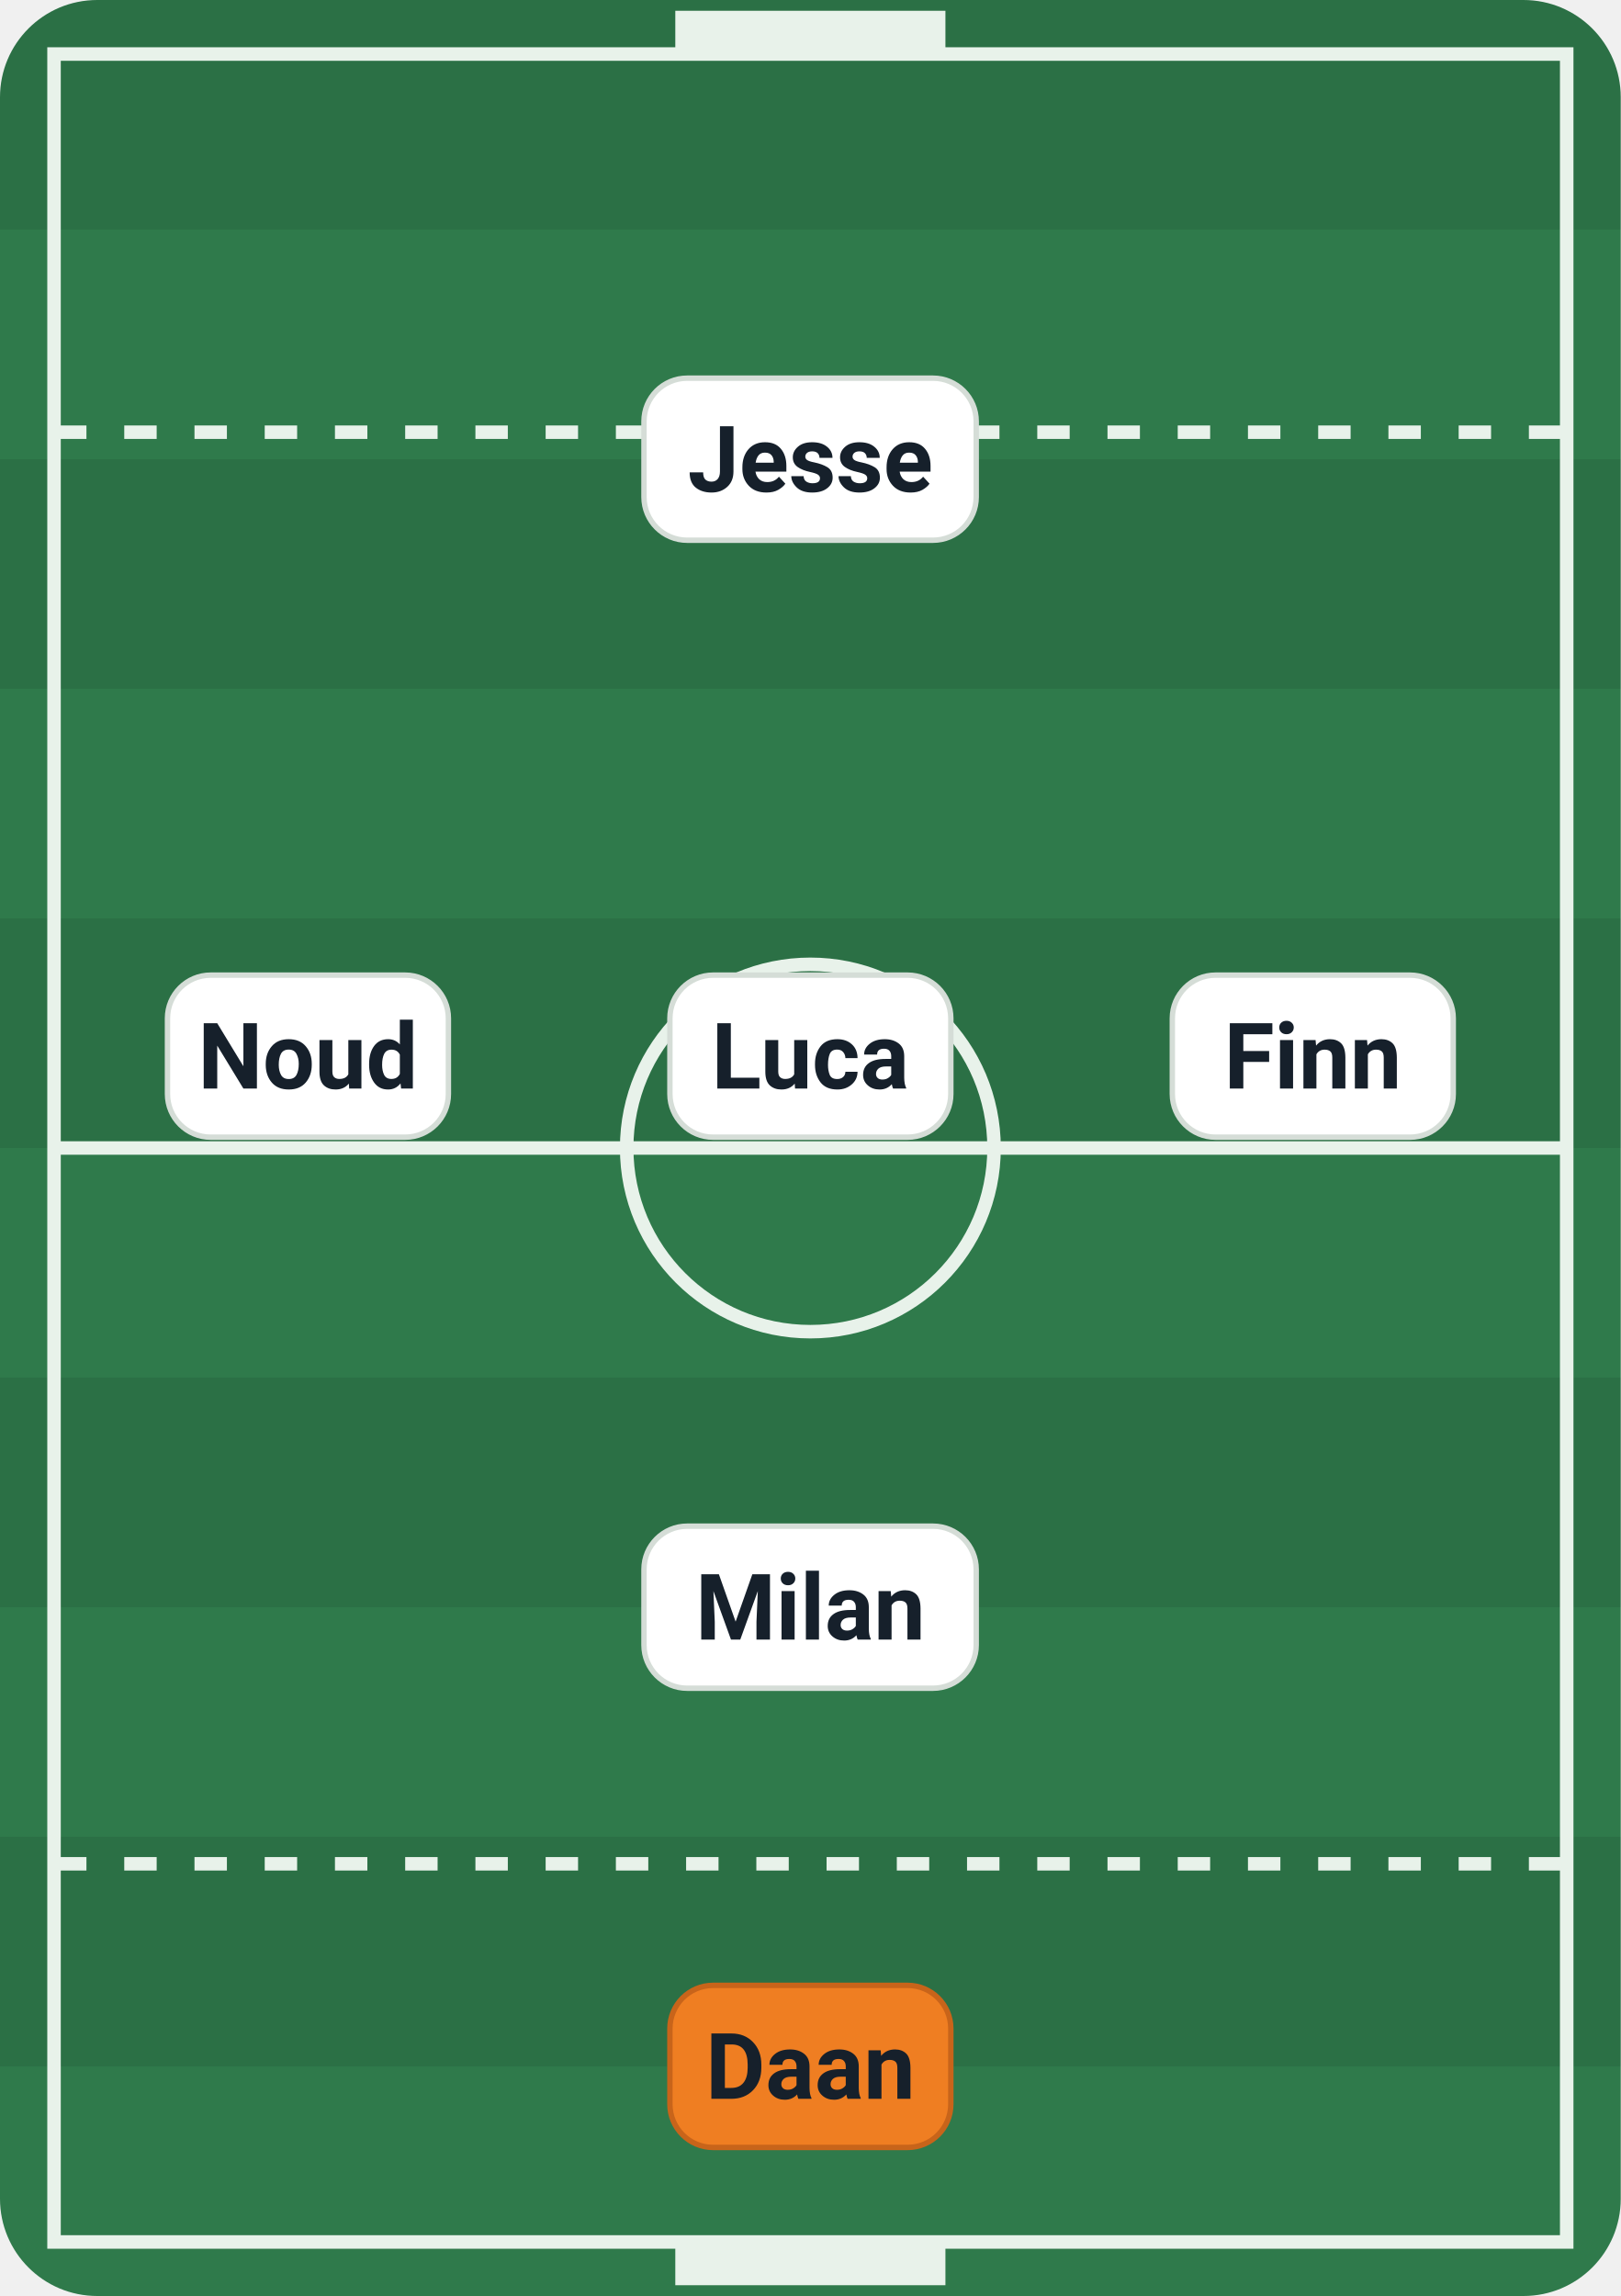
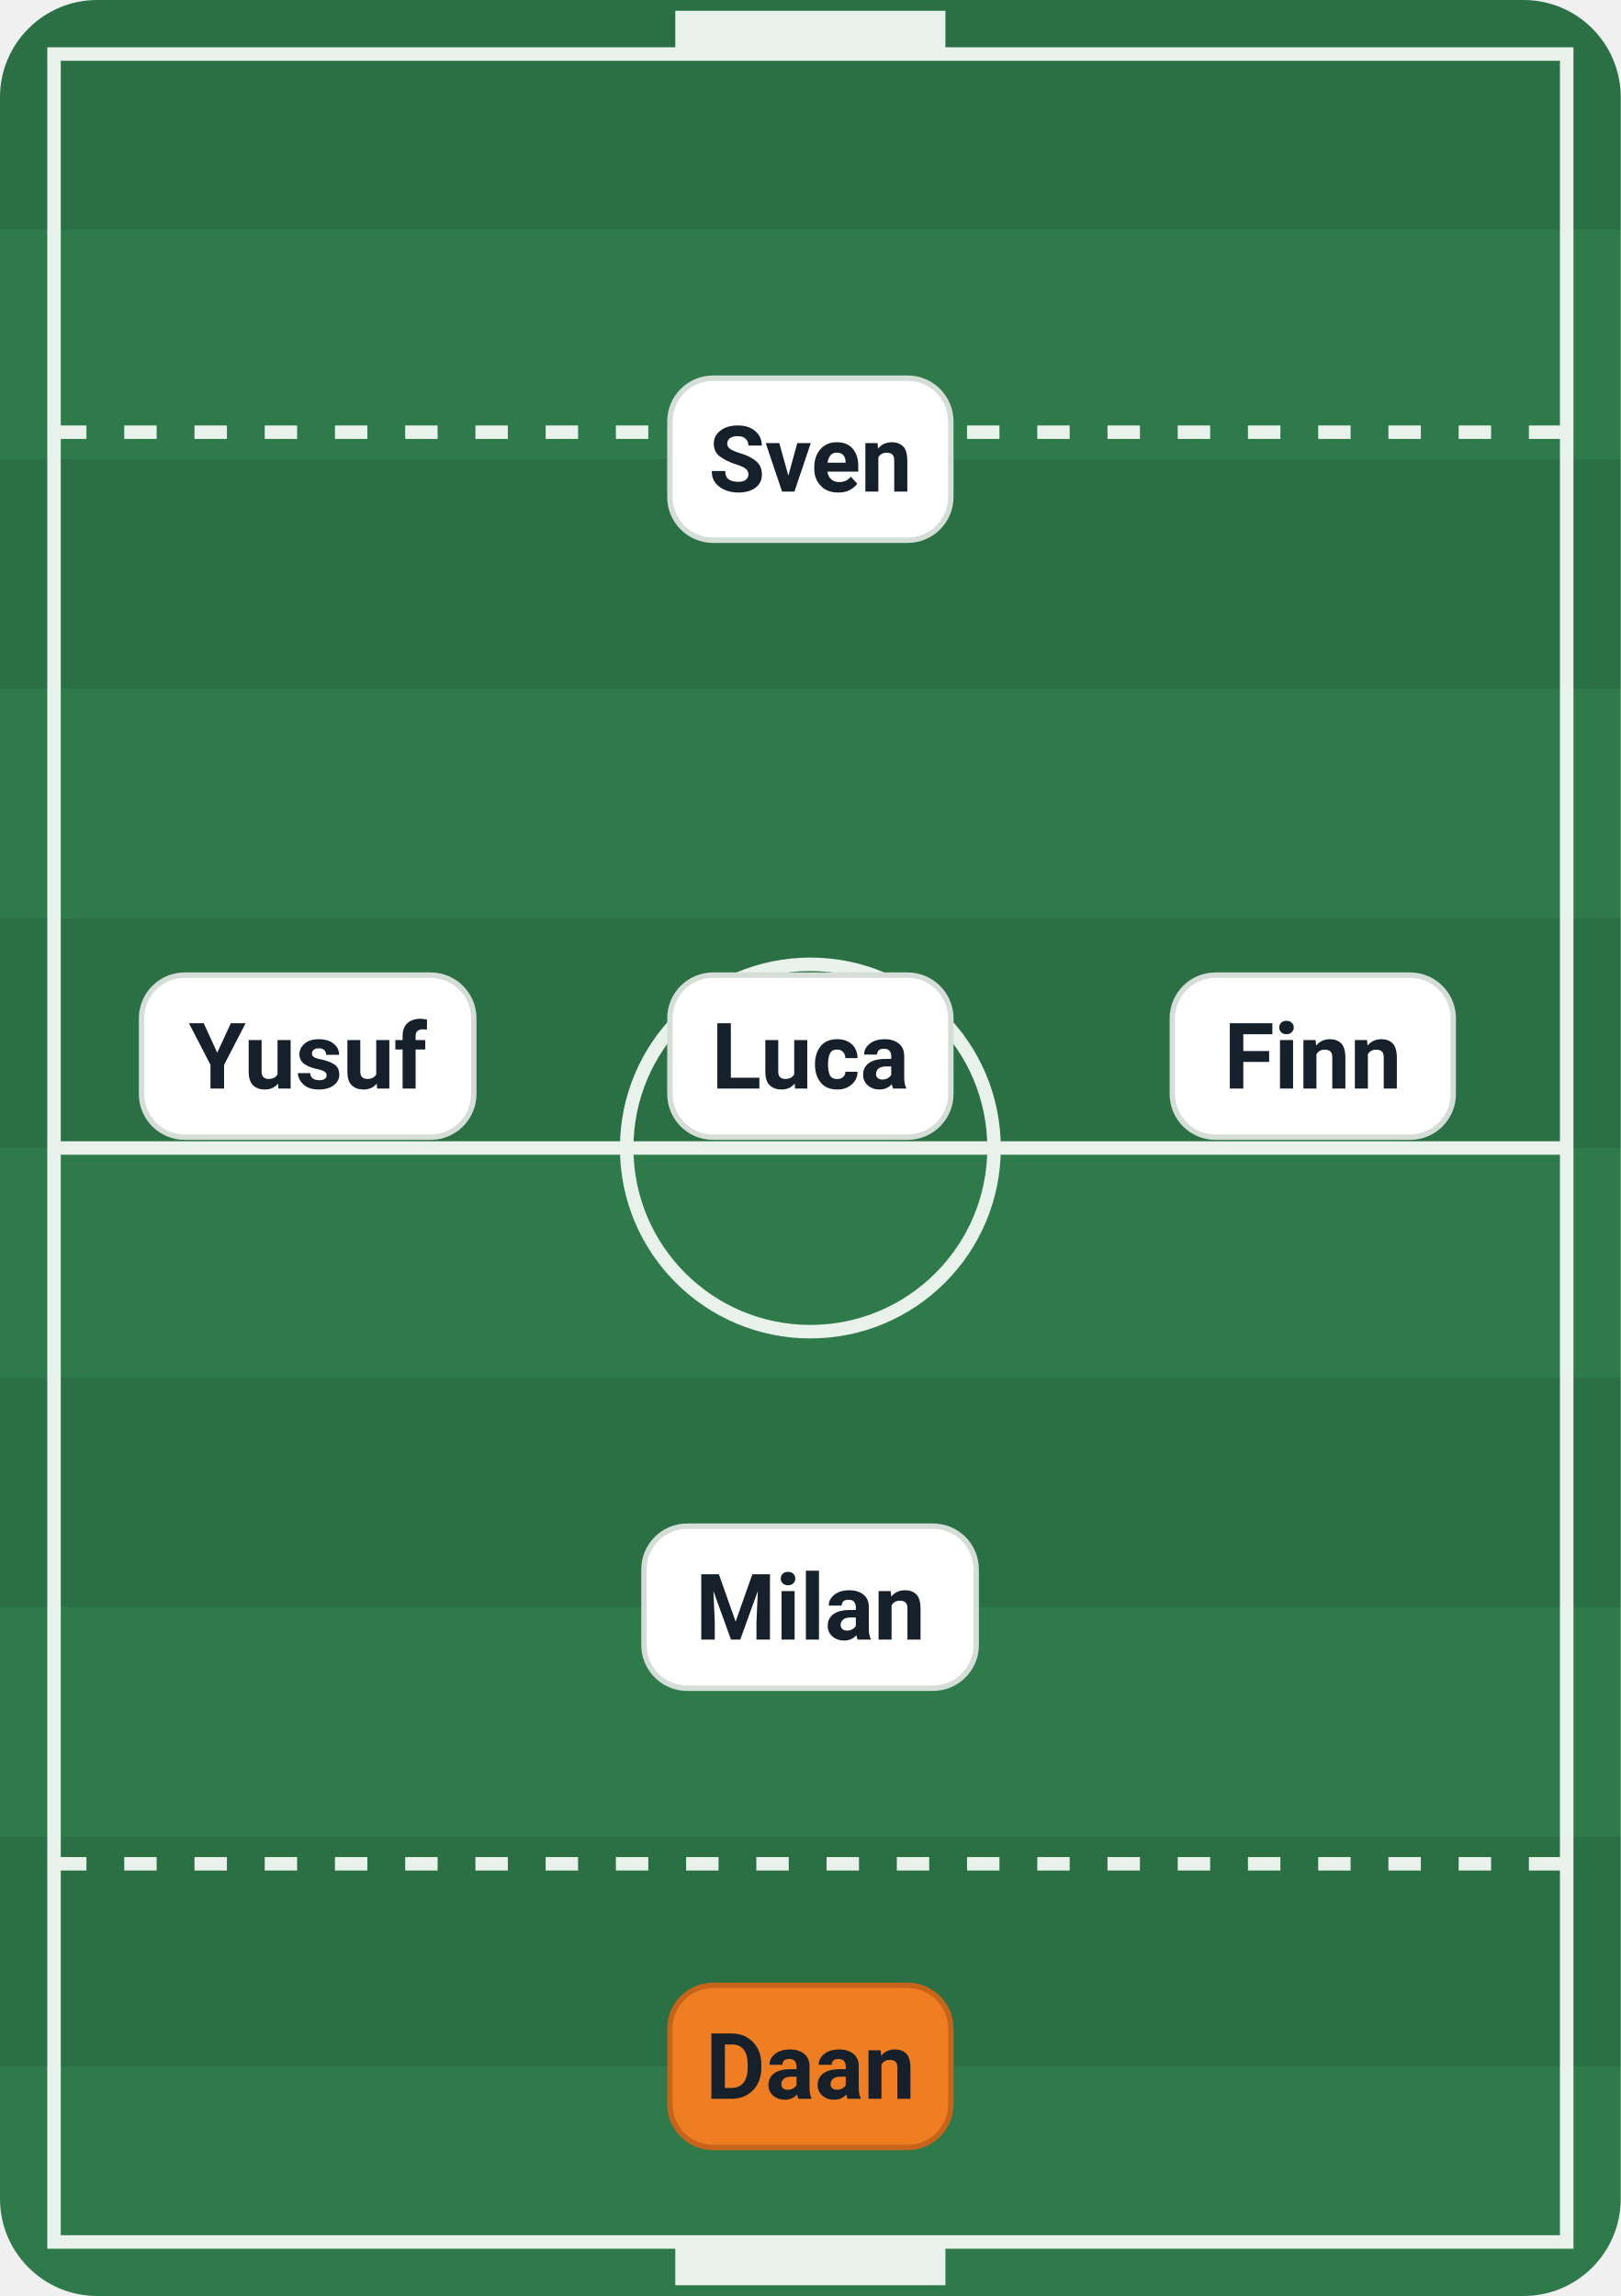
<svg xmlns="http://www.w3.org/2000/svg" viewBox="0 0 300 425" width="300" height="425" role="img" font-family="system-ui, -apple-system, Segoe UI, Roboto, sans-serif">
  <clipPath id="r">
    <rect width="300" height="425" rx="18" />
  </clipPath>
  <g clip-path="url(#r)">
    <rect x="0" y="0.0" width="300" height="42.5" fill="#2B7045" />
    <rect x="0" y="42.5" width="300" height="42.5" fill="#2F7A4B" />
    <rect x="0" y="85.0" width="300" height="42.5" fill="#2B7045" />
    <rect x="0" y="127.5" width="300" height="42.5" fill="#2F7A4B" />
    <rect x="0" y="170.0" width="300" height="42.5" fill="#2B7045" />
    <rect x="0" y="212.5" width="300" height="42.5" fill="#2F7A4B" />
    <rect x="0" y="255.0" width="300" height="42.5" fill="#2B7045" />
    <rect x="0" y="297.5" width="300" height="42.5" fill="#2F7A4B" />
    <rect x="0" y="340.0" width="300" height="42.5" fill="#2B7045" />
    <rect x="0" y="382.5" width="300" height="42.5" fill="#2F7A4B" />
    <rect x="10" y="10" width="280" height="405" fill="none" stroke="#E8F2EA" stroke-width="2.5" />
    <line x1="10" y1="212.5" x2="290" y2="212.5" fill="none" stroke="#E8F2EA" stroke-width="2.5" />
    <circle cx="150.0" cy="212.5" r="34" fill="none" stroke="#E8F2EA" stroke-width="2.5" />
    <line x1="10" y1="80.0" x2="290" y2="80.0" fill="none" stroke="#E8F2EA" stroke-width="2.5" stroke-dasharray="6 7" />
    <line x1="10" y1="345.0" x2="290" y2="345.0" fill="none" stroke="#E8F2EA" stroke-width="2.5" stroke-dasharray="6 7" />
    <rect x="125.0" y="2" width="50.0" height="8" fill="#E8F2EA" />
    <rect x="125.0" y="415" width="50.0" height="8" fill="#E8F2EA" />
  </g>
  <rect x="124.0" y="367.5" width="52.0" height="30" rx="8" fill="#EF7E22" stroke="#C8641A" />
  <text x="150.0" y="388.5" text-anchor="middle" font-size="17" font-weight="700" fill="#16202B">Daan</text>
  <rect x="119.2" y="282.5" width="61.5" height="30" rx="8" fill="#FFFFFF" stroke="#D5DDD7" />
  <text x="150.0" y="303.5" text-anchor="middle" font-size="17" font-weight="700" fill="#16202B">Milan</text>
-   <rect x="31.0" y="180.5" width="52.0" height="30" rx="8" fill="#FFFFFF" stroke="#D5DDD7" />
-   <text x="57.0" y="201.5" text-anchor="middle" font-size="17" font-weight="700" fill="#16202B">Noud</text>
+   <rect x="26.2" y="180.5" width="61.5" height="30" rx="8" fill="#FFFFFF" stroke="#D5DDD7" />
+   <text x="57.0" y="201.5" text-anchor="middle" font-size="17" font-weight="700" fill="#16202B">Yusuf</text>
  <rect x="124.0" y="180.5" width="52.0" height="30" rx="8" fill="#FFFFFF" stroke="#D5DDD7" />
  <text x="150.0" y="201.5" text-anchor="middle" font-size="17" font-weight="700" fill="#16202B">Luca</text>
  <rect x="217.0" y="180.5" width="52.0" height="30" rx="8" fill="#FFFFFF" stroke="#D5DDD7" />
  <text x="243.0" y="201.5" text-anchor="middle" font-size="17" font-weight="700" fill="#16202B">Finn</text>
-   <rect x="119.2" y="70.0" width="61.5" height="30" rx="8" fill="#FFFFFF" stroke="#D5DDD7" />
-   <text x="150.0" y="91.0" text-anchor="middle" font-size="17" font-weight="700" fill="#16202B">Jesse</text>
+   <rect x="124.0" y="70.0" width="52.0" height="30" rx="8" fill="#FFFFFF" stroke="#D5DDD7" />
+   <text x="150.0" y="91.0" text-anchor="middle" font-size="17" font-weight="700" fill="#16202B">Sven</text>
</svg>
